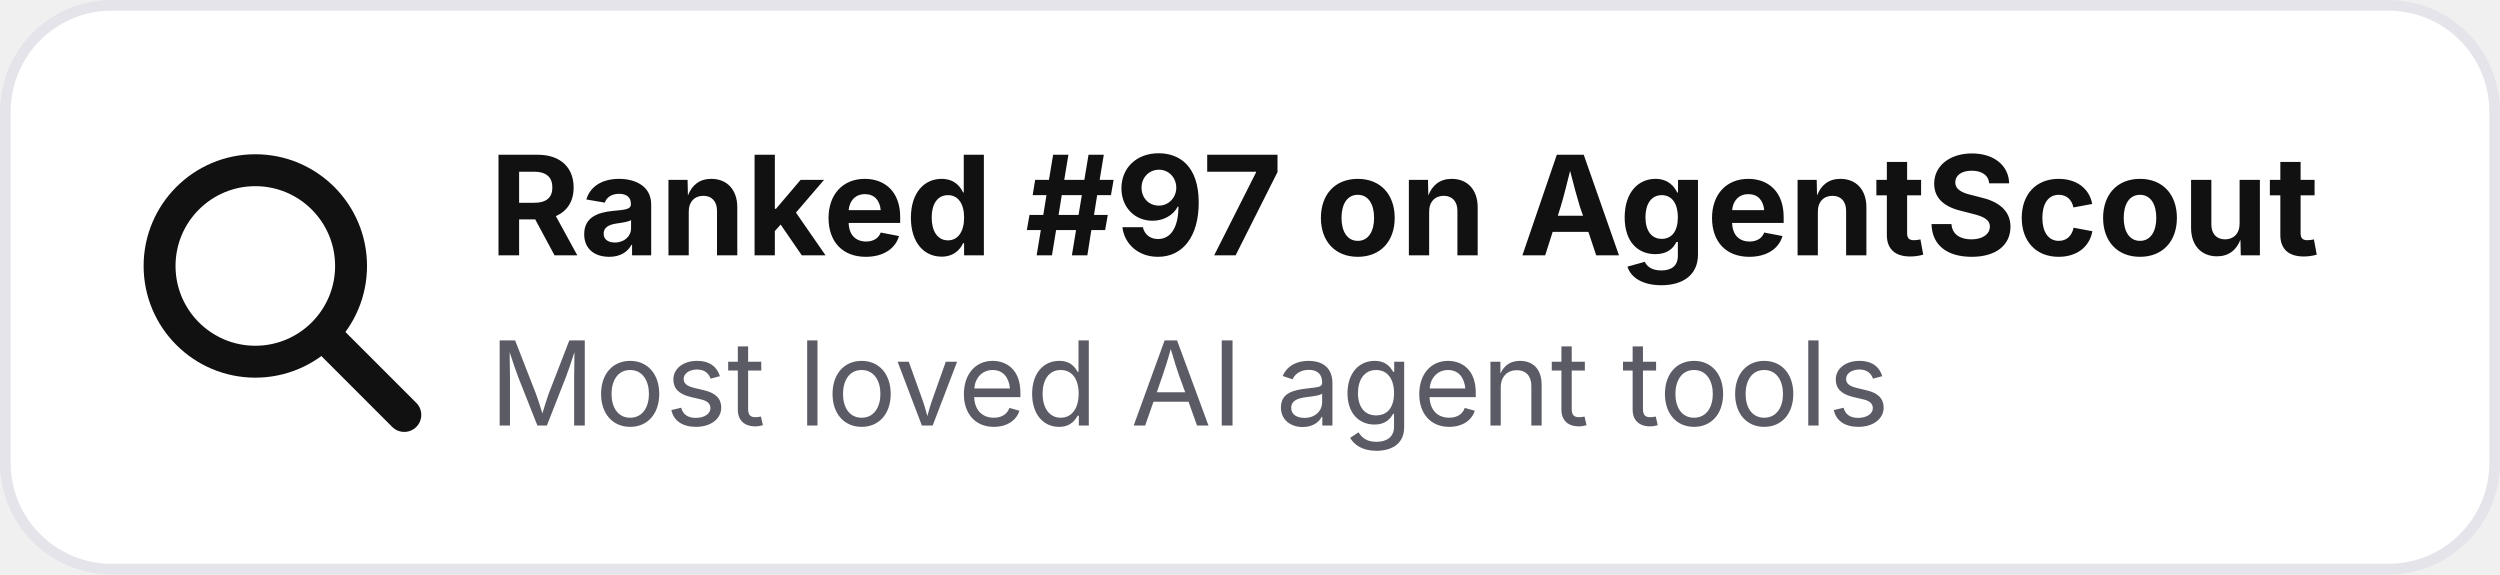
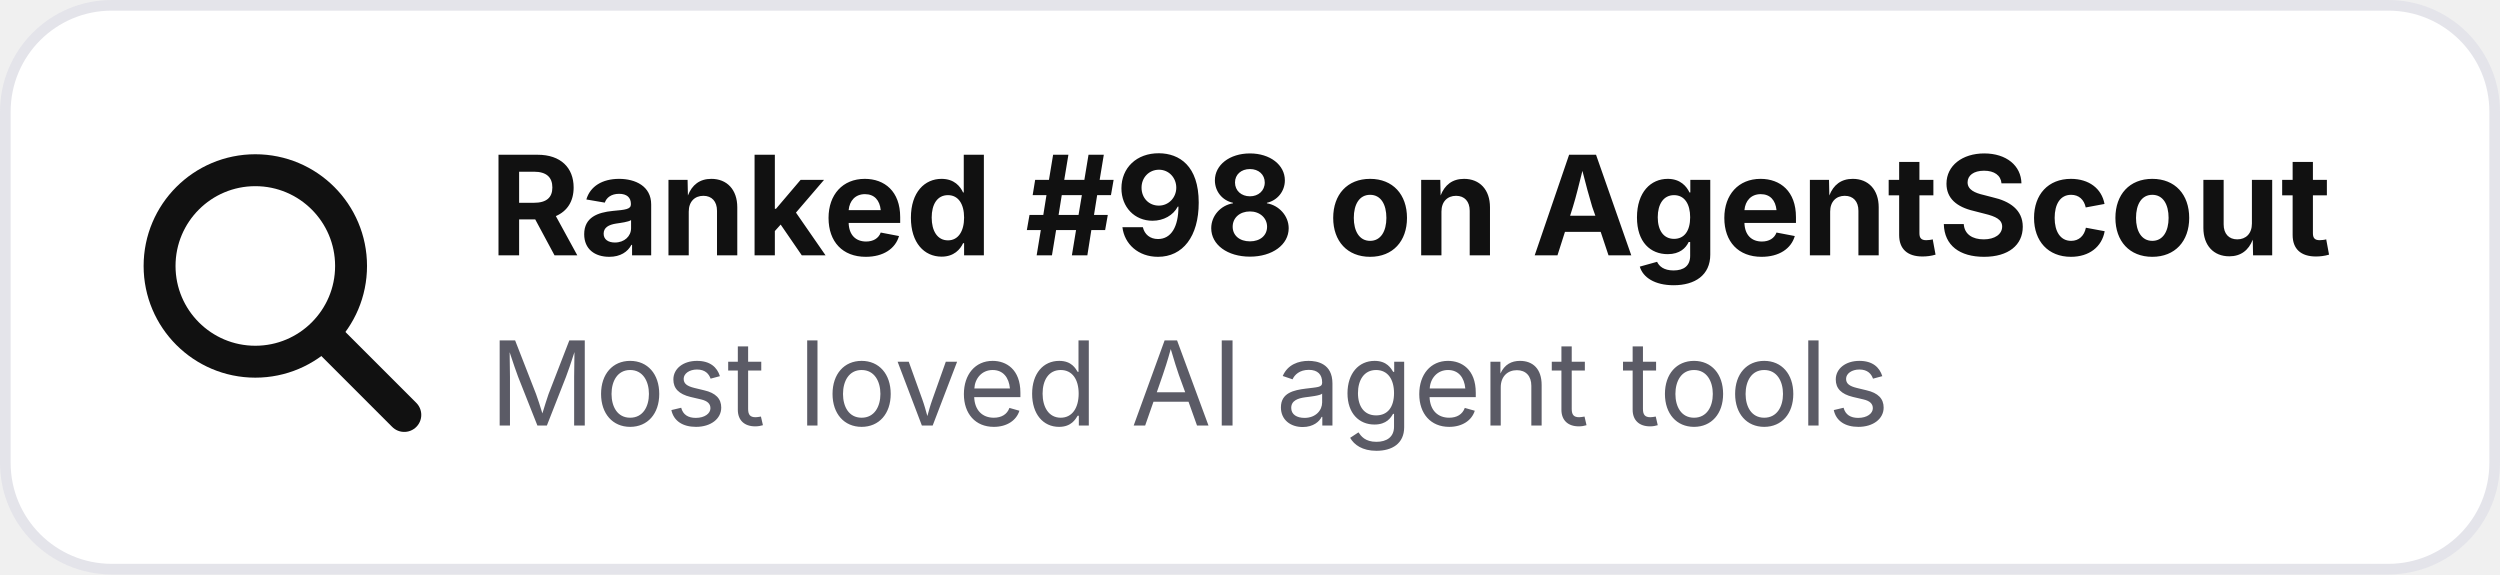
- <svg xmlns="http://www.w3.org/2000/svg" width="235" height="54" viewBox="0 0 235 54" role="img" aria-label="Ranked #97 on AgentScout">
+ <svg xmlns="http://www.w3.org/2000/svg" width="235" height="54" viewBox="0 0 235 54" role="img" aria-label="Ranked #98 on AgentScout">
  <rect x=".5" y=".5" width="234" height="53" rx="10" fill="#ffffff" stroke="#e4e4ea" />
  <circle cx="24" cy="25" r="9" fill="none" stroke="#111111" stroke-width="3" />
  <path d="M31 32l7 7" stroke="#111111" stroke-width="3.2" stroke-linecap="round" />
-   <text x="46" y="24" font-family="Inter,Segoe UI,Arial,sans-serif" font-size="13" font-weight="700" fill="#111111">Ranked #97 on AgentScout</text>
+   <text x="46" y="24" font-family="Inter,Segoe UI,Arial,sans-serif" font-size="13" font-weight="700" fill="#111111">Ranked #98 on AgentScout</text>
  <text x="46" y="40" font-family="Inter,Segoe UI,Arial,sans-serif" font-size="11" fill="#5b5b66">Most loved AI agent tools</text>
</svg>
